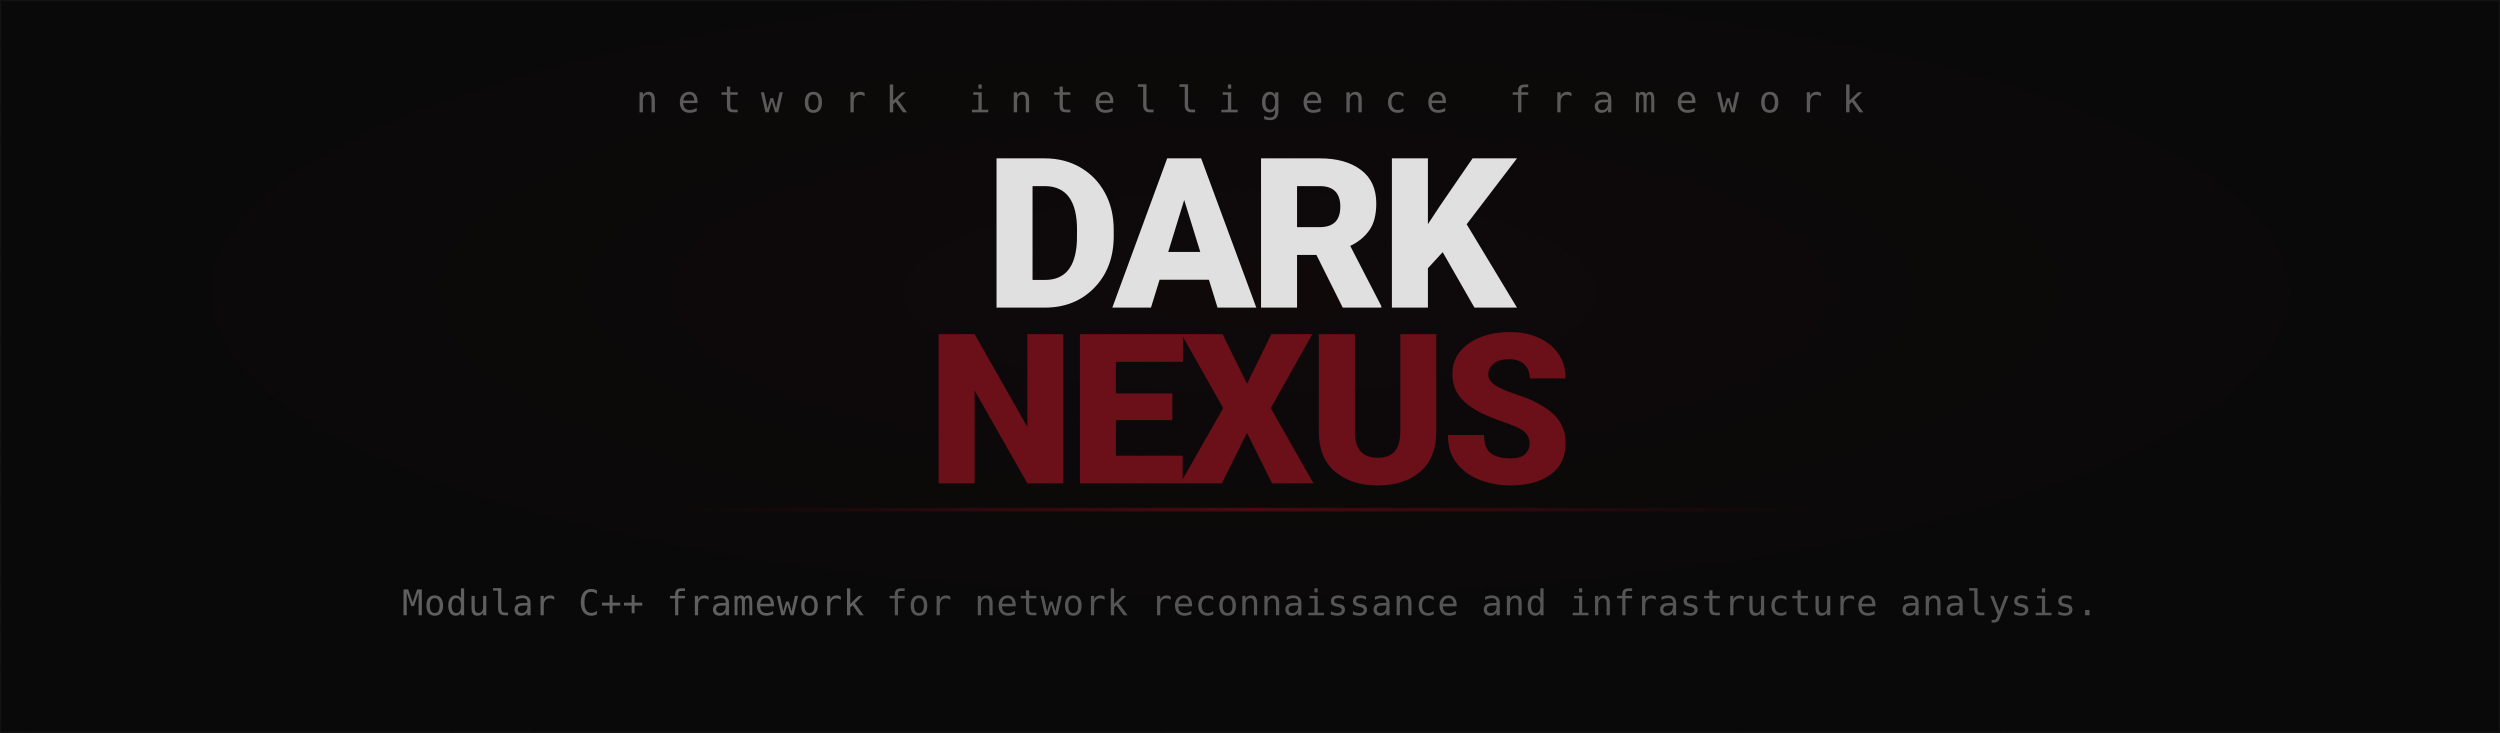
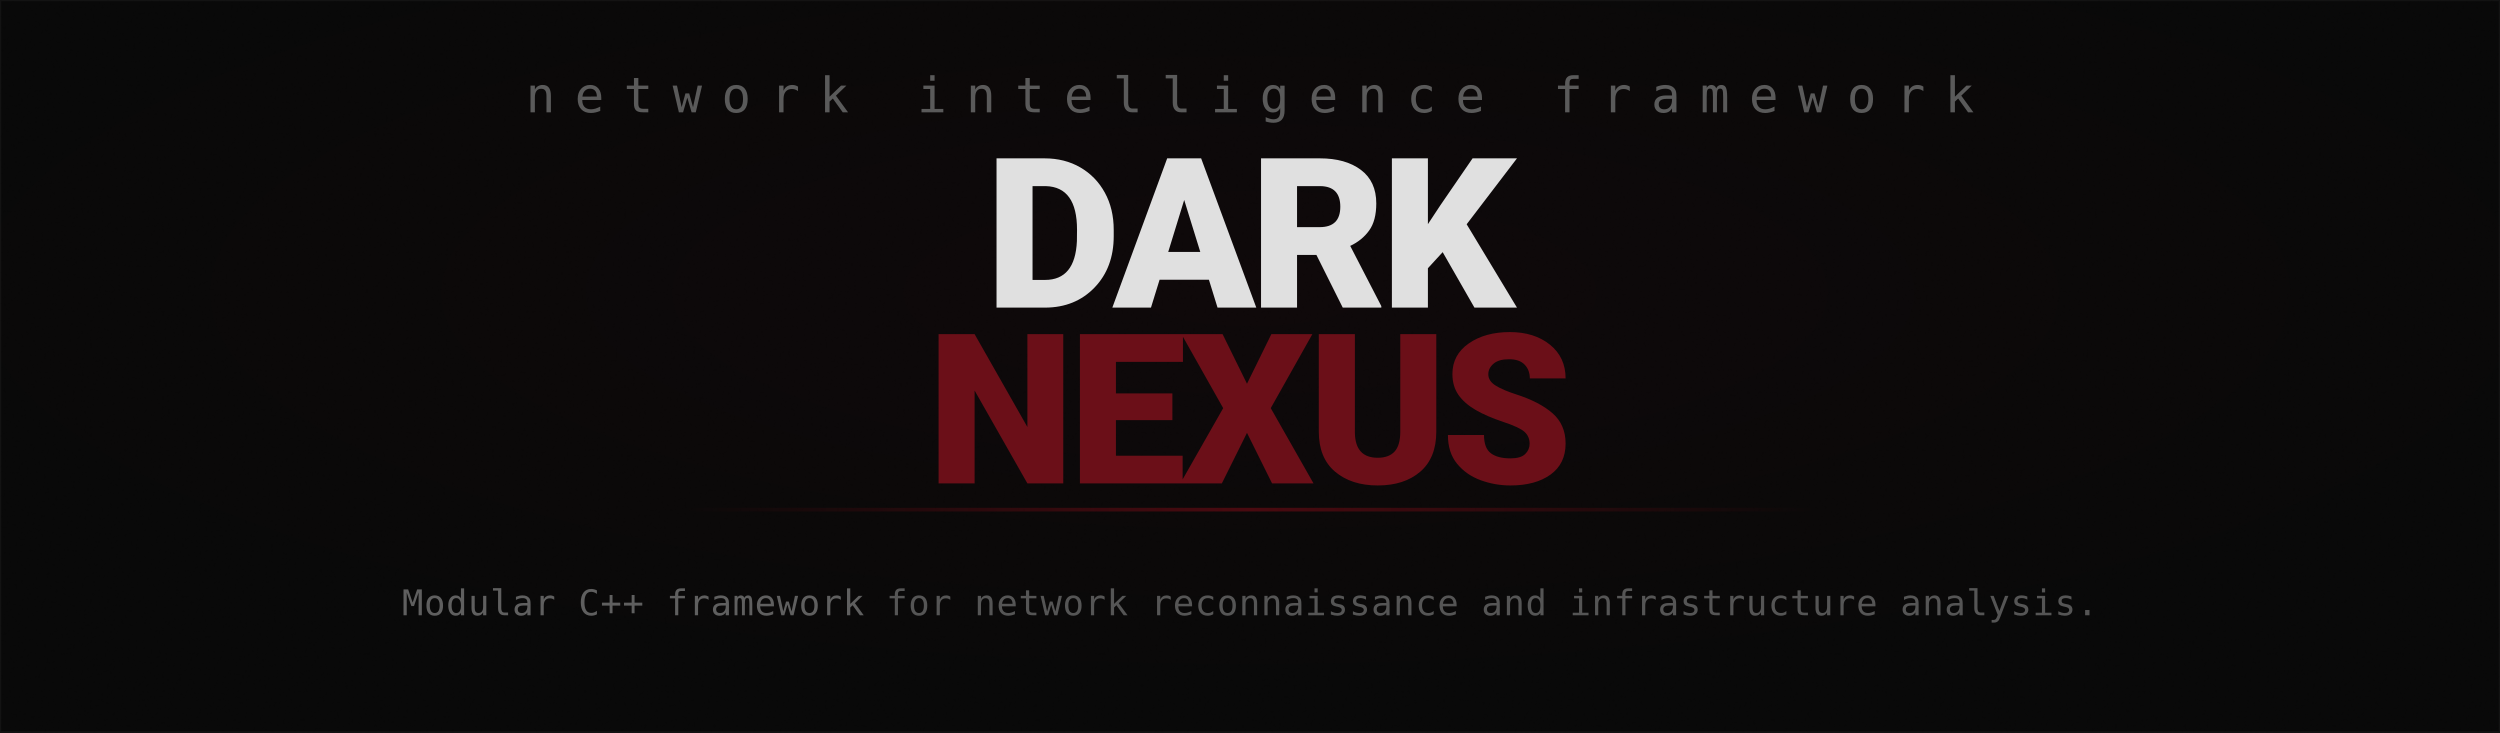
<svg xmlns="http://www.w3.org/2000/svg" viewBox="0 0 1024 300" preserveAspectRatio="xMidYMid meet">
  <defs>
    <linearGradient id="ul" x1="0" y1="0" x2="1" y2="0">
      <stop offset="0%" stop-color="#4a0a10" stop-opacity="0" />
      <stop offset="50%" stop-color="#4a0a10" stop-opacity="1" />
      <stop offset="100%" stop-color="#4a0a10" stop-opacity="0" />
    </linearGradient>
    <radialGradient id="bg2" cx="50%" cy="40%" r="55%">
      <stop offset="0%" stop-color="#640010" stop-opacity="0.06" />
      <stop offset="100%" stop-color="#640010" stop-opacity="0" />
    </radialGradient>
    <filter id="noise">
      <feTurbulence type="fractalNoise" baseFrequency="0.85" numOctaves="3" stitchTiles="stitch" result="n" />
      <feColorMatrix type="saturate" values="0" in="n" result="g" />
      <feBlend in="SourceGraphic" in2="g" mode="overlay" />
    </filter>
  </defs>
  <rect width="1024" height="300" fill="#070707" />
  <rect width="1024" height="300" stroke="#111111" stroke-width="1" fill="none" />
  <rect width="1024" height="300" fill="url(#bg2)" />
  <rect width="1024" height="300" fill="#888" filter="url(#noise)" opacity="0.012" />
-   <text x="512" y="46" text-anchor="middle" font-family="ui-monospace, SFMono-Regular, Menlo, Consolas, monospace" font-size="15" fill="#5a5a5a" letter-spacing="8">network intelligence framework</text>
+   <text x="512" y="46" text-anchor="middle" font-family="ui-monospace, SFMono-Regular, Menlo, Consolas, monospace" font-size="20" fill="#5a5a5a" letter-spacing="8">network intelligence framework</text>
  <text x="512" y="126" text-anchor="middle" font-family="system-ui, -apple-system, BlinkMacSystemFont, 'Segoe UI', Roboto, sans-serif" font-size="86" font-weight="800" fill="#e0e0e0" letter-spacing="-2.5">DARK</text>
  <text x="512" y="198" text-anchor="middle" font-family="system-ui, -apple-system, BlinkMacSystemFont, 'Segoe UI', Roboto, sans-serif" font-size="86" font-weight="800" fill="#6b0f18" letter-spacing="-2.5">NEXUS</text>
  <rect x="280" y="208" width="464" height="1.5" fill="url(#ul)" />
  <text x="512" y="252" text-anchor="middle" font-family="ui-monospace, SFMono-Regular, Menlo, Consolas, monospace" font-size="14.5" fill="#555555" letter-spacing="0.3">
    <tspan fill="#5f5f5f">Modular C++ framework</tspan> for network reconnaissance and infrastructure analysis.
  </text>
</svg>
